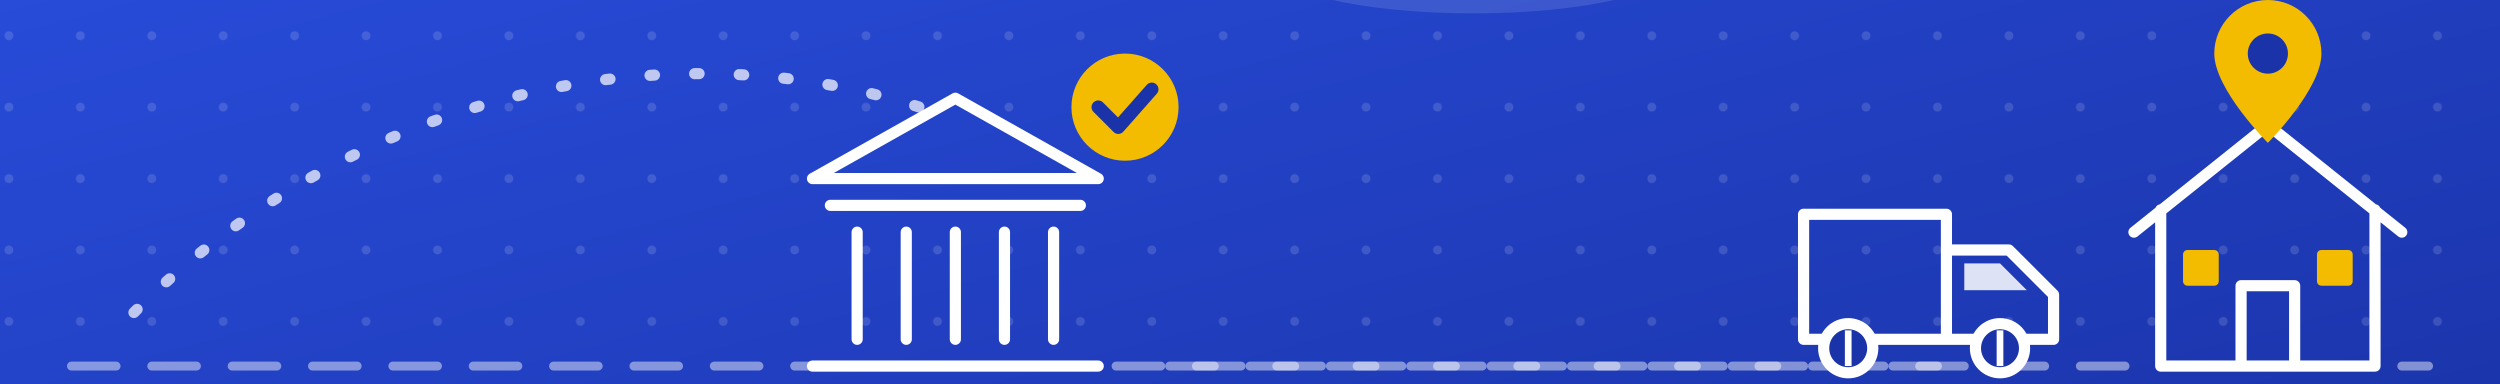
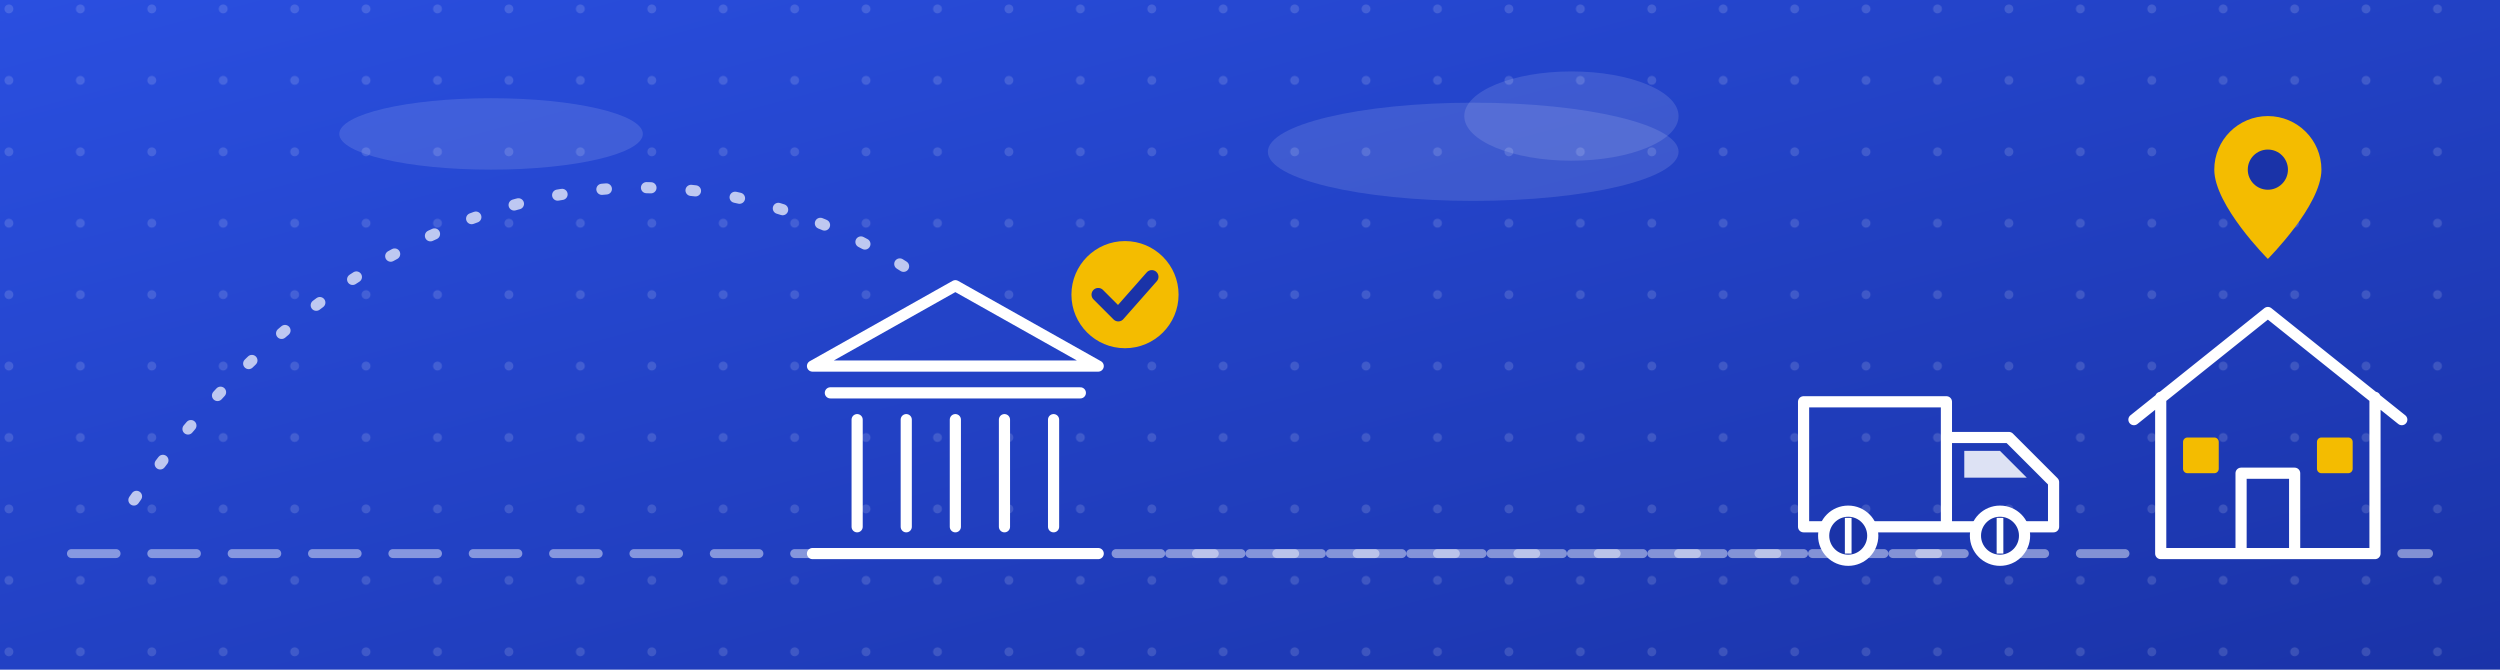
- <svg xmlns="http://www.w3.org/2000/svg" viewBox="0,42,560,86">
+ <svg xmlns="http://www.w3.org/2000/svg" viewBox="0,0,560,150">
  <defs>
    <linearGradient id="sky" x1="0" y1="0" x2="1" y2="1">
      <stop offset="0" stop-color="#2A4FE0" />
      <stop offset="1" stop-color="#1A33A8" />
    </linearGradient>
    <pattern id="dots" width="16" height="16" patternUnits="userSpaceOnUse">
      <circle cx="2" cy="2" r="1" fill="#FFFFFF" fill-opacity="0.14" />
    </pattern>
  </defs>
  <style>
.w{fill:none;stroke:#FFFFFF;stroke-width:2.5;stroke-linecap:round;stroke-linejoin:round}
.trail{fill:none;stroke:#FFFFFF;stroke-opacity:0.7;stroke-width:2.5;stroke-linecap:round;stroke-dasharray:1,9}
.road{fill:none;stroke:#FFFFFF;stroke-opacity:0.45;stroke-width:2;stroke-linecap:round;stroke-dasharray:10,8}
.y{fill:#F4BC00}
.cloud{fill:#FFFFFF;fill-opacity:0.12}
.veil{opacity:0}
@keyframes drift{0%{transform:translateX(-24px)}100%{transform:translateX(0)}}
@keyframes trail{0%{clip-path:inset(0 100% 0 0);animation-timing-function:cubic-bezier(.4,0,.2,1)}18.6%,100%{clip-path:inset(0 0 0 0)}}
@keyframes plane{0%{offset-distance:0%;opacity:1;transform:scale(1);animation-timing-function:cubic-bezier(.4,0,.2,1)}18.6%{offset-distance:100%;opacity:1;transform:scale(1);animation-timing-function:ease-in}22.1%,100%{offset-distance:100%;opacity:0;transform:scale(.6)}}
@keyframes stamp{0%,20.7%{transform:scale(0);animation-timing-function:cubic-bezier(.2,0,0,1)}25.2%{transform:scale(1.18)}27.1%,100%{transform:scale(1)}}
@keyframes road{0%,25.7%{clip-path:inset(0 100% 0 0)}44.3%,100%{clip-path:inset(0 0 0 0)}}
@keyframes drive{0%,26.4%{transform:translateX(-150px);animation-timing-function:cubic-bezier(.45,0,.2,1)}46.4%,100%{transform:translateX(0)}}
@keyframes spin{0%,26.4%{transform:rotate(-720deg);animation-timing-function:cubic-bezier(.45,0,.2,1)}46.4%,100%{transform:rotate(0)}}
@keyframes glow{0%,45.7%{fill-opacity:0.2}51.4%,100%{fill-opacity:1}}
@keyframes drop{0%,47.1%{transform:translateY(-28px);opacity:0;animation-timing-function:cubic-bezier(.2,0,0,1)}52.1%{transform:translateY(3px);opacity:1}55%,100%{transform:translateY(0);opacity:1}}
@keyframes veil{0%{opacity:1}5%,90%{opacity:0}100%{opacity:1}}
.c1,.c2,.tr,.plane,.badge,.rd,.truck,.wheel,.win,.pin,.veil{animation-duration:7s;animation-iteration-count:infinite;animation-timing-function:linear}
.c1,.c2{animation-name:drift}
.tr{animation-name:trail}
- .plane{offset-path:path("M30,112C80,62,150,48,206,66");offset-rotate:auto;offset-distance:100%;opacity:0;transform:scale(.6);transform-box:fill-box;transform-origin:center;animation-name:plane}
+ .plane{offset-path:path("M30,112C80,40,150,24,206,62");offset-rotate:auto;offset-distance:100%;opacity:0;transform:scale(.6);transform-box:fill-box;transform-origin:center;animation-name:plane}
.badge{transform-box:fill-box;transform-origin:center;animation-name:stamp}
.rd{animation-name:road}
.truck{animation-name:drive}
.wheel{transform-box:fill-box;transform-origin:center;animation-name:spin}
.win{fill-opacity:1;animation-name:glow}
.pin{transform-box:fill-box;transform-origin:center bottom;animation-name:drop}
.veil{animation-name:veil}
+ *{animation:none!important}
@media (prefers-reduced-motion:reduce){*{animation:none!important}}
</style>
  <rect width="560" height="150" fill="url(#sky)" />
  <rect width="560" height="150" fill="url(#dots)" />
  <g class="c1">
    <ellipse class="cloud" cx="330" cy="34" rx="46" ry="11" />
    <ellipse class="cloud" cx="352" cy="26" rx="24" ry="10" />
  </g>
  <g class="c2">
    <ellipse class="cloud" cx="110" cy="30" rx="34" ry="8" />
  </g>
  <path class="road" d="M16,124H544" />
-   <path class="trail tr" d="M30,112C80,62,150,48,206,66" />
+   <path class="trail tr" d="M30,112C80,40,150,24,206,62" />
  <g class="plane">
    <path fill="#FFFFFF" d="M-14,-2L10,-2C15,-2,17,0,17,1C17,2,15,3,10,3L-14,3Z M-2,-2L-9,-12L-5,-12L5,-2Z M-2,3L-9,13L-5,13L5,3Z M-13,-2L-16,-8L-13,-8L-9,-2Z" />
  </g>
  <g class="w">
    <path d="M182,82L214,64L246,82Z M182,124H246 M186,88H242 M192,94V118 M203,94V118 M214,94V118 M225,94V118 M236,94V118" />
  </g>
  <g class="badge">
    <circle class="y" cx="252" cy="66" r="12" />
    <path d="M246,66L250.5,70.5L258,62" fill="none" stroke="#1A33A8" stroke-width="3" stroke-linecap="round" stroke-linejoin="round" />
  </g>
  <path class="road rd" d="M262,124H440" stroke-opacity="0.9" />
  <g class="truck">
    <path class="w" d="M404,90H436V118H404Z M436,98H450L460,108V118H436" />
    <path d="M440,101H448L454,107H440Z" fill="#FFFFFF" fill-opacity="0.85" />
    <g class="wheel">
      <circle cx="414" cy="120" r="5.5" fill="#1A33A8" stroke="#FFFFFF" stroke-width="2.5" />
      <path d="M414,116V124" stroke="#FFFFFF" stroke-width="1.5" />
    </g>
    <g class="wheel">
      <circle cx="448" cy="120" r="5.5" fill="#1A33A8" stroke="#FFFFFF" stroke-width="2.5" />
      <path d="M448,116V124" stroke="#FFFFFF" stroke-width="1.5" />
    </g>
  </g>
  <g class="w">
    <path d="M478,94L508,70L538,94 M484,89V124H532V89 M502,124V106H514V124" />
  </g>
  <rect class="y win" x="519" y="98" width="8" height="8" rx="1" />
  <rect class="y win" x="489" y="98" width="8" height="8" rx="1" />
-   <g transform="translate(0,16)">
-     <g class="pin">
-       <path class="y" d="M508,58C508,58,520,46,520,38A12,12,0,1,0,496,38C496,46,508,58,508,58Z" />
-       <circle cx="508" cy="38" r="4.5" fill="#1A33A8" />
-     </g>
+   <g class="pin">
+     <path class="y" d="M508,58C508,58,520,46,520,38A12,12,0,1,0,496,38C496,46,508,58,508,58Z" />
+     <circle cx="508" cy="38" r="4.5" fill="#1A33A8" />
  </g>
  <rect class="veil" width="560" height="150" fill="url(#sky)" />
</svg>
